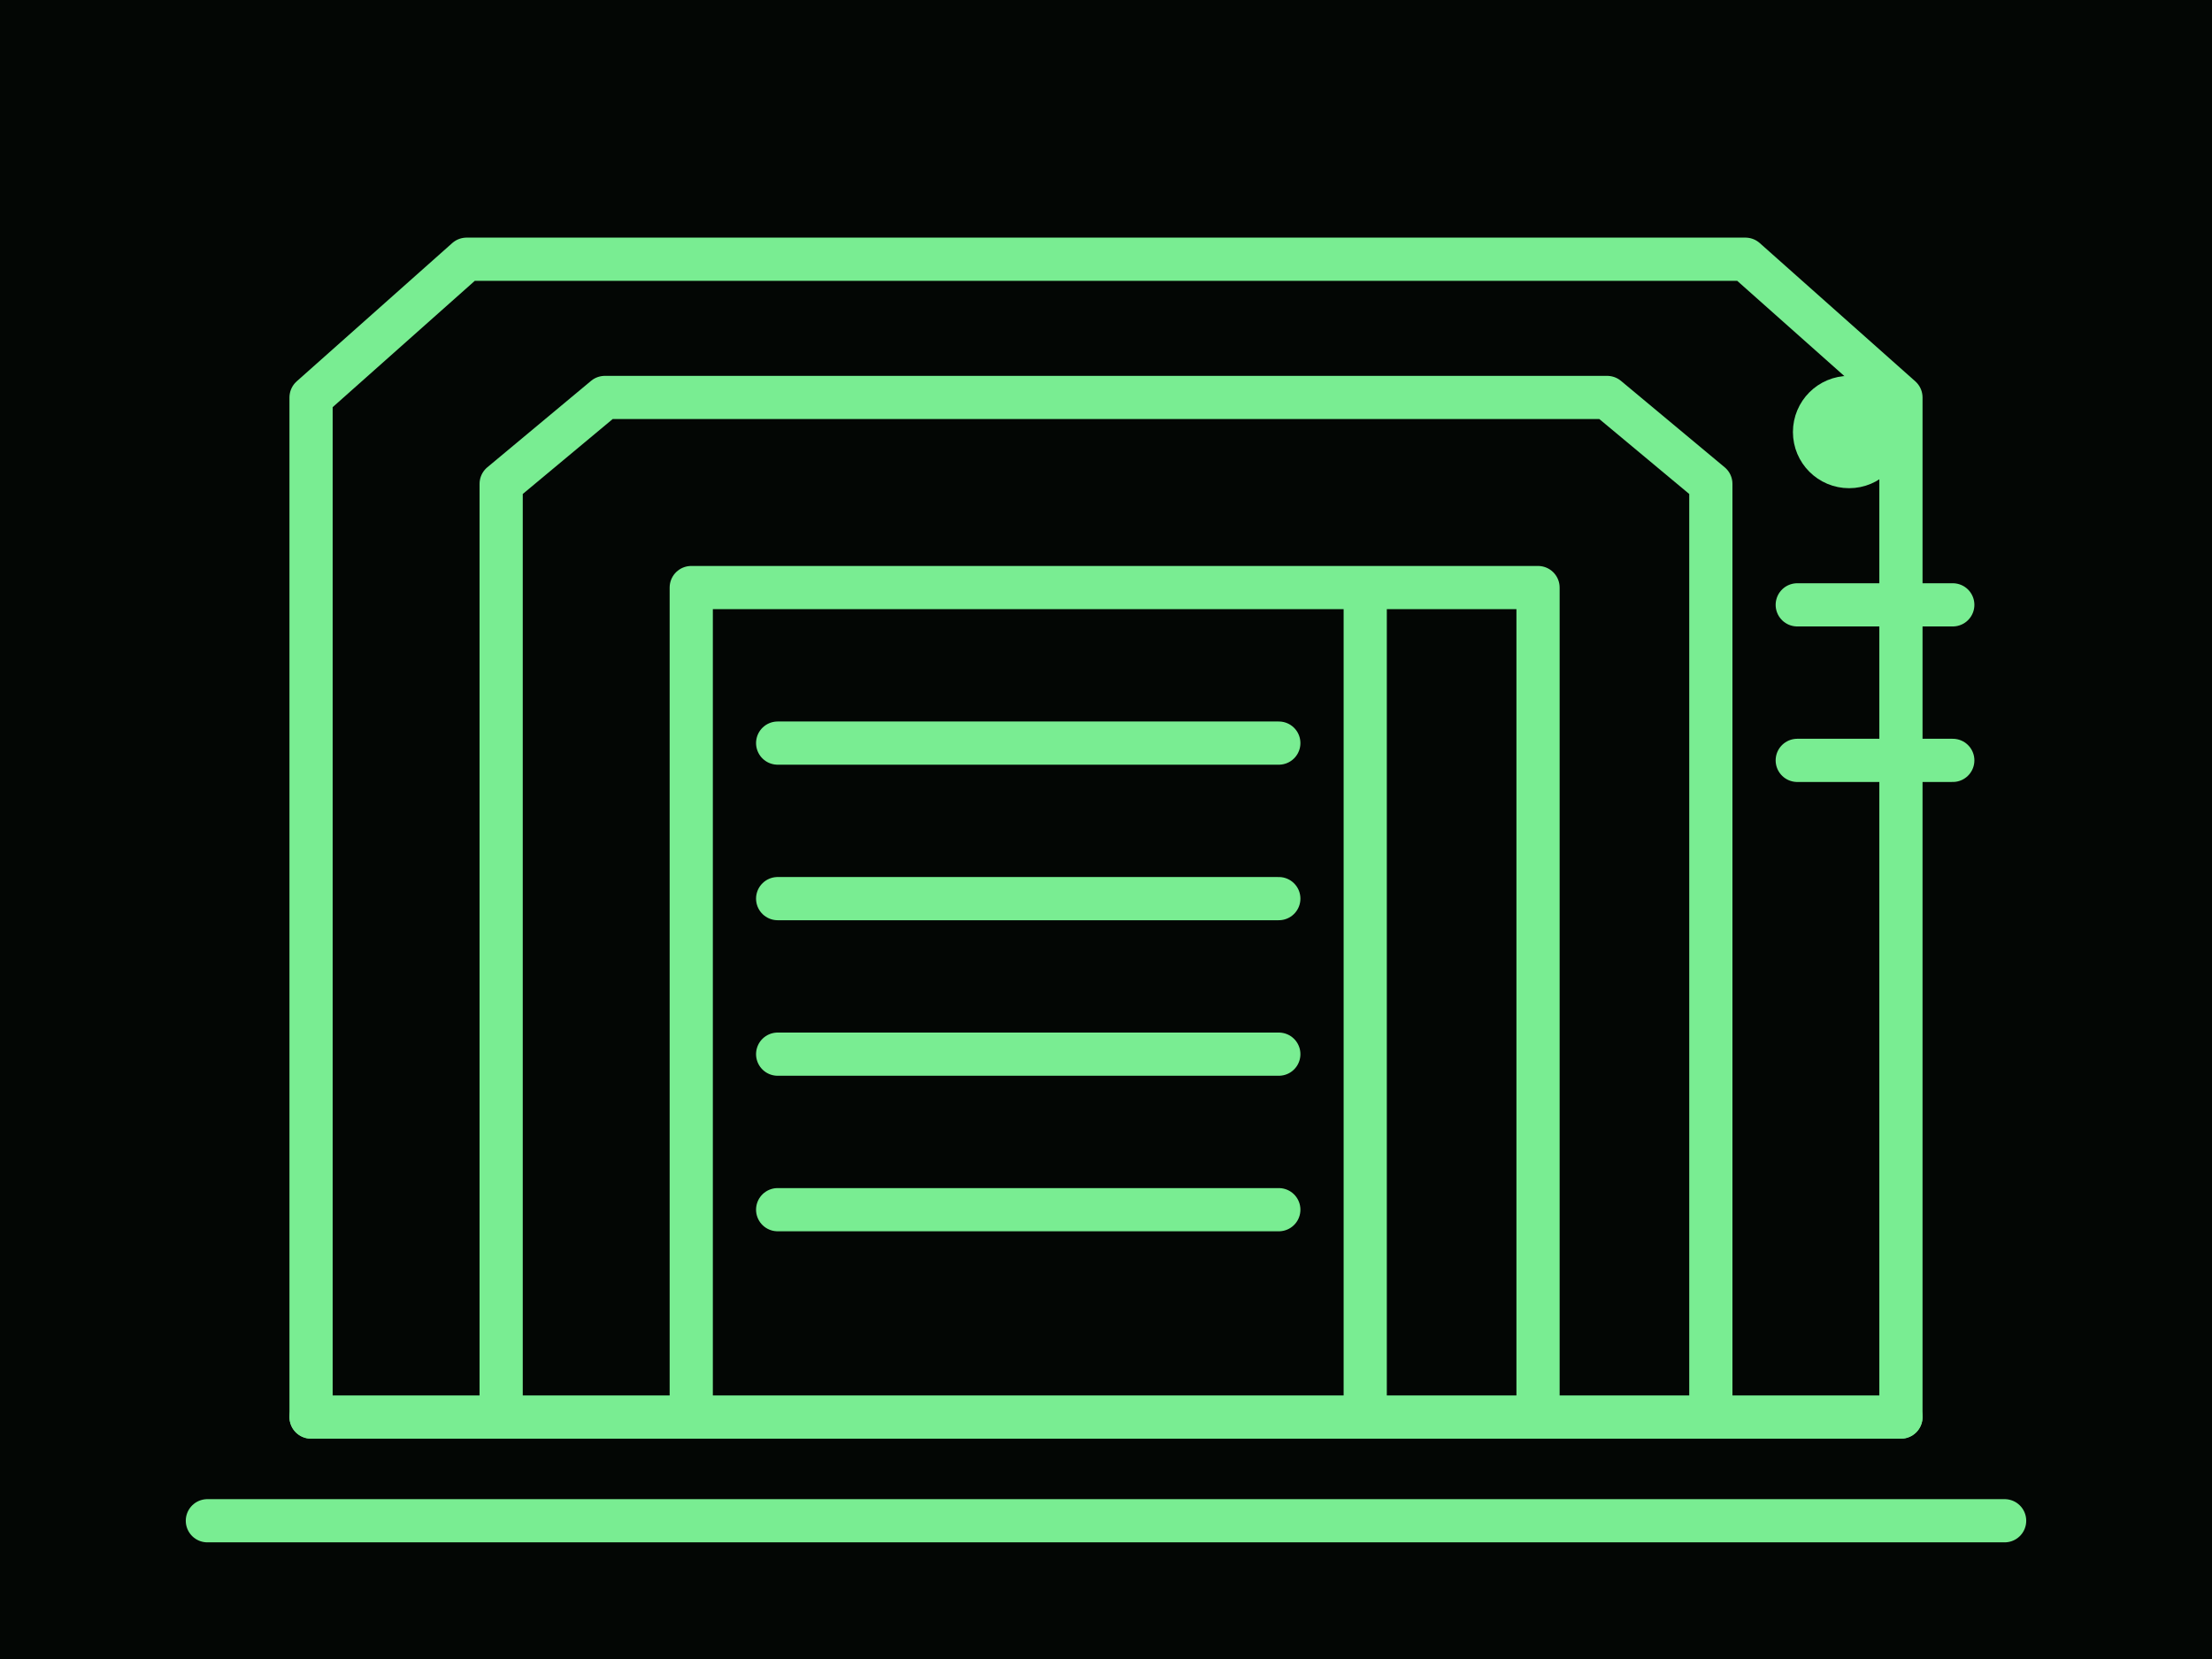
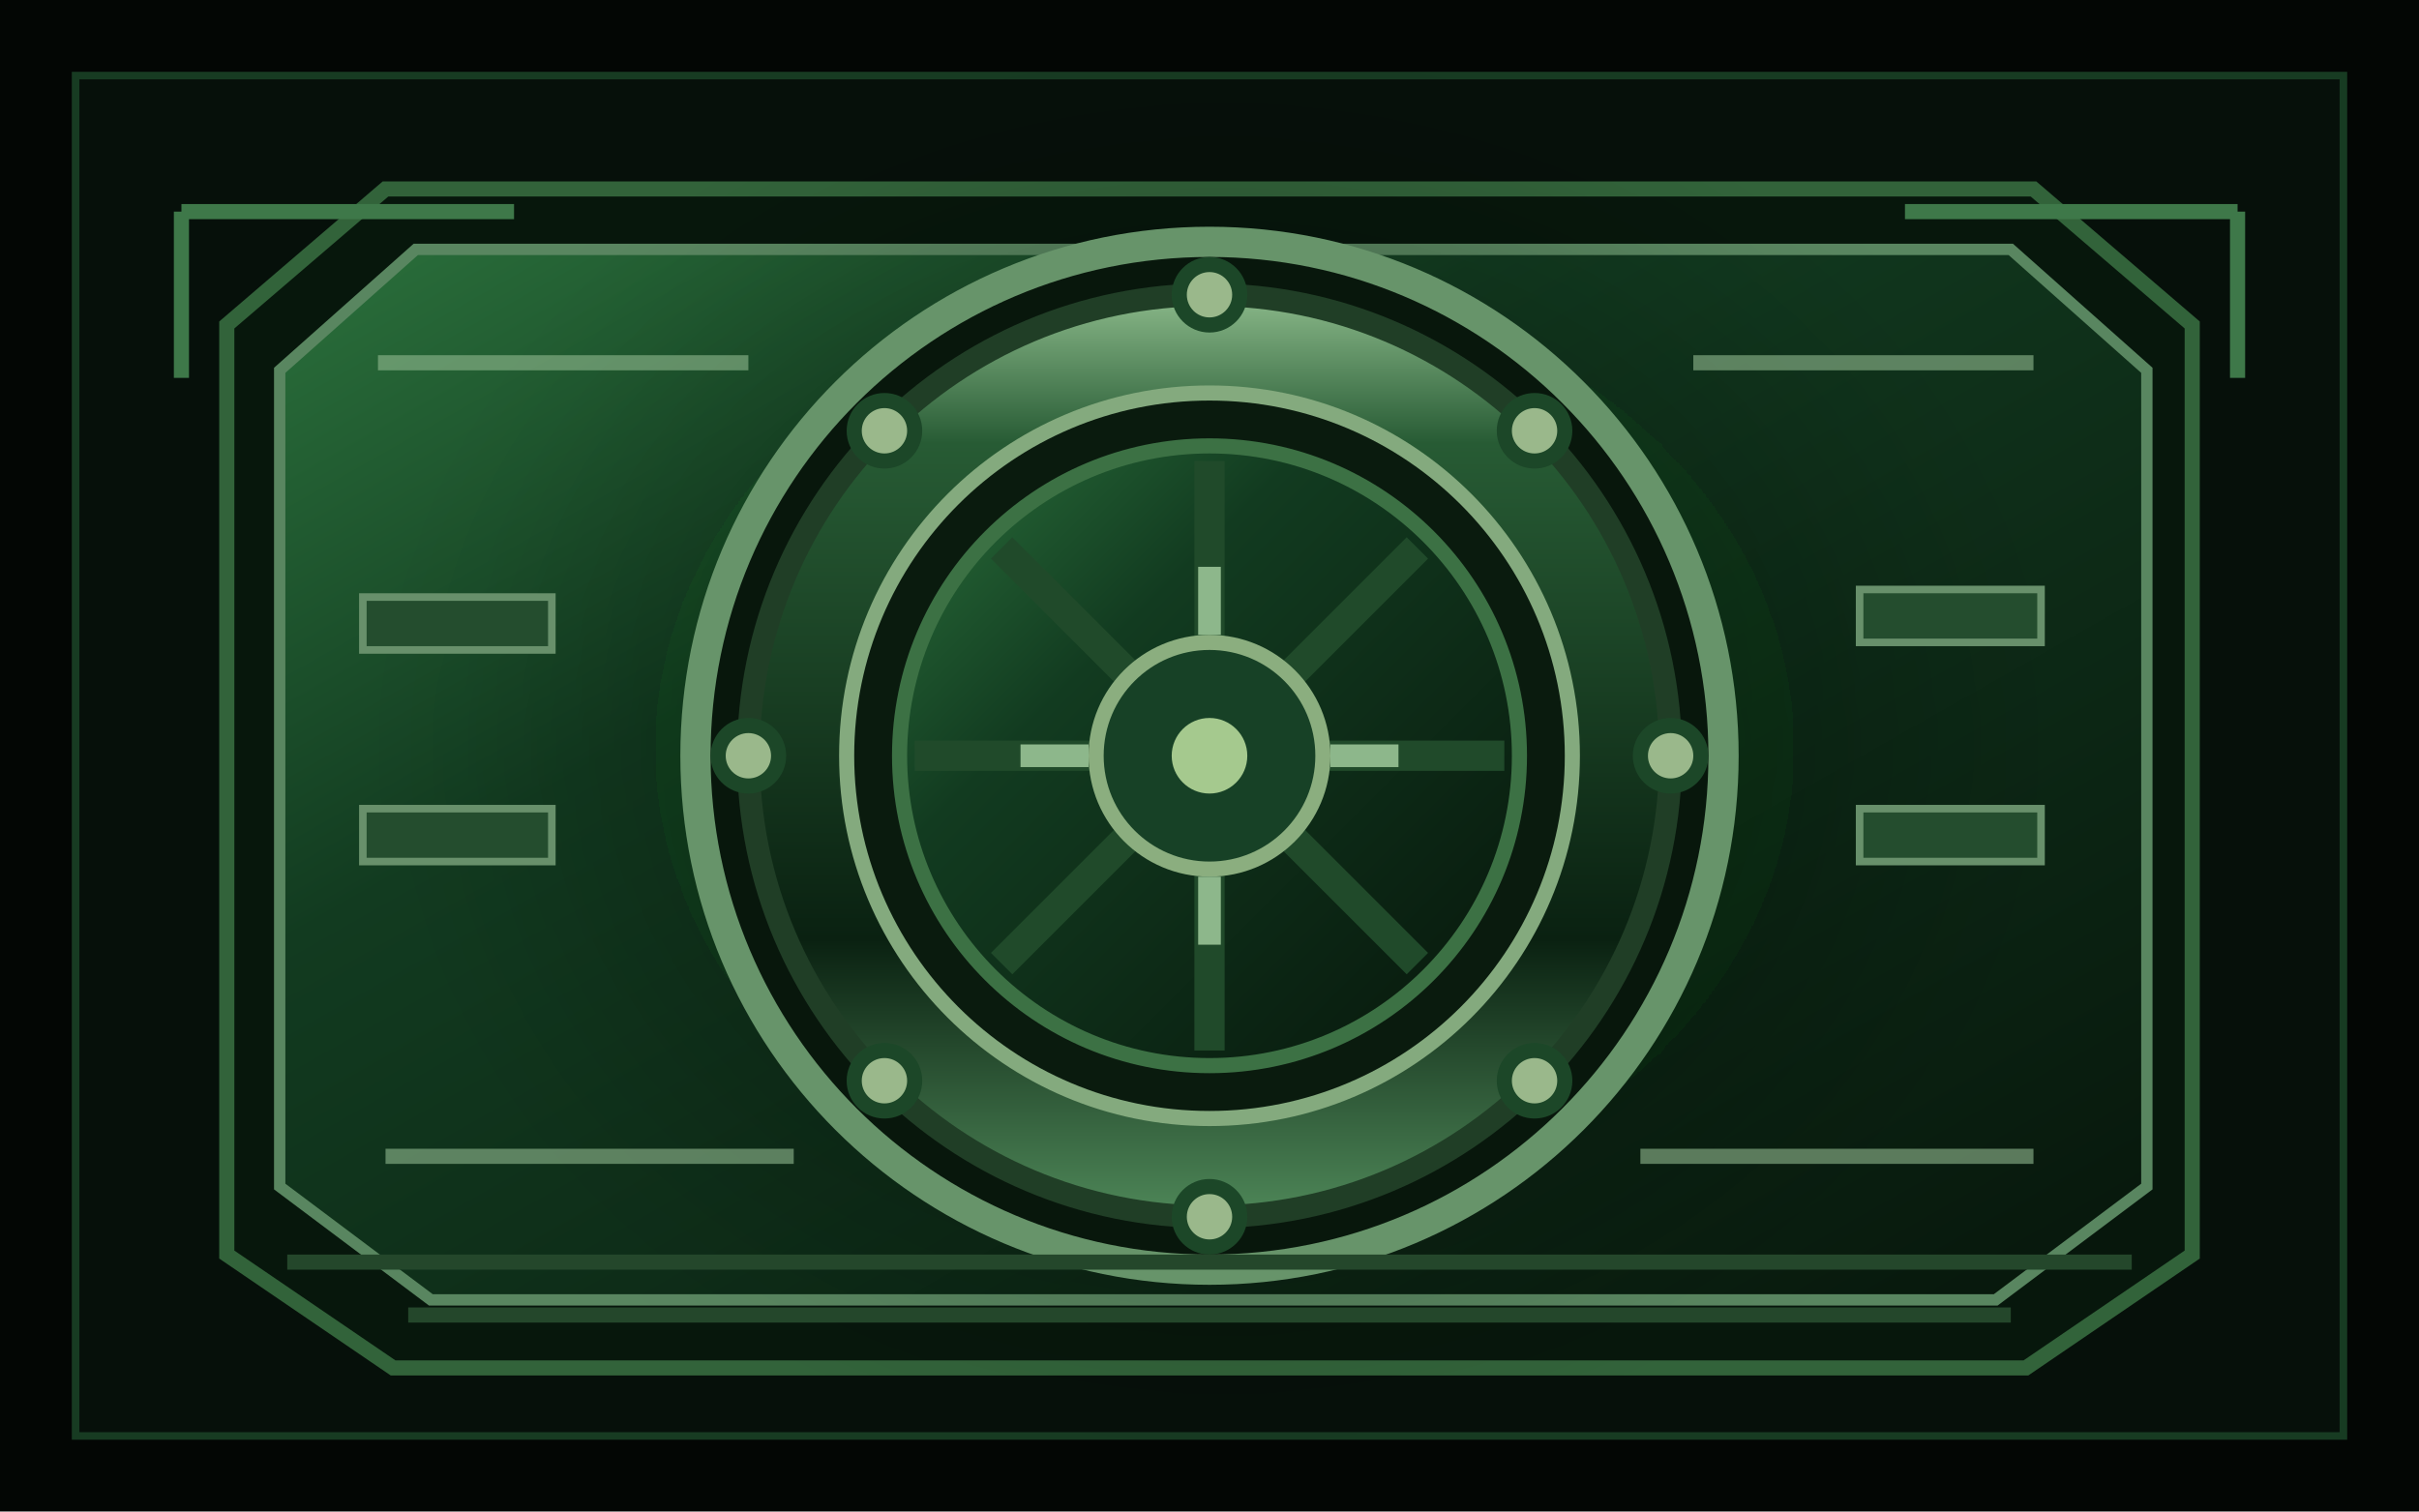
- <svg xmlns="http://www.w3.org/2000/svg" width="128" height="96" viewBox="0 0 128 96" fill="none">
-   <rect width="128" height="96" fill="#030604" />
-   <g stroke="#79ed92" stroke-width="2.5" stroke-linecap="round" stroke-linejoin="round">
-     <path d="M18 82V23l9-8h74l9 8v59" />
-     <path d="M29 82V28l6-5h58l6 5v54" />
-     <path d="M40 82V34h39v48M79 34h10v48" />
-     <path d="M45 43h29M45 52h29M45 61h29M45 70h29" />
-     <path d="M18 82h92M12 88h104M104 35h9M104 44h9" />
-     <circle cx="107" cy="25" r="2" fill="#79ed92" />
+ <svg xmlns="http://www.w3.org/2000/svg" width="320" height="200" viewBox="0 0 320 200" role="img" aria-label="厚い装甲隔壁">
+   <defs>
+     <linearGradient id="door-metal" x1="0" y1="0" x2="1" y2="1">
+       <stop stop-color="#2b713c" />
+       <stop offset=".33" stop-color="#123b20" />
+       <stop offset="1" stop-color="#07160b" />
+     </linearGradient>
+     <linearGradient id="door-ring" x1="0" y1="0" x2="0" y2="1">
+       <stop stop-color="#8ab889" />
+       <stop offset=".16" stop-color="#275b34" />
+       <stop offset=".7" stop-color="#0a2111" />
+       <stop offset="1" stop-color="#4e8758" />
+     </linearGradient>
+     <radialGradient id="door-light">
+       <stop stop-color="#1c5b2b" stop-opacity=".5" />
+       <stop offset="1" stop-color="#030604" stop-opacity="0" />
+     </radialGradient>
+     <filter id="door-soft">
+       <feGaussianBlur stdDeviation="8" />
+     </filter>
+   </defs>
+   <rect width="320" height="200" fill="#030604" />
+   <rect x="10" y="10" width="300" height="180" fill="#06100a" stroke="#173b22" />
+   <path d="M30 166V43l21-18h218l21 18v123l-22 15H52z" fill="#07170c" stroke="#32633a" stroke-width="2" />
+   <path d="M37 157V49l18-16h211l18 16v108l-20 15H57z" fill="url(#door-metal)" stroke="#598660" stroke-width="1.5" />
+   <ellipse cx="162" cy="99" rx="108" ry="89" fill="url(#door-light)" filter="url(#door-soft)" />
+   <path d="M50 48h49M224 48h45M51 153h54m112 0h52" stroke="#91b990" stroke-opacity=".6" stroke-width="2" />
+   <circle cx="160" cy="100" r="68" fill="#08170c" stroke="#67946a" stroke-width="4" />
+   <circle cx="160" cy="100" r="61" fill="url(#door-ring)" stroke="#203e26" stroke-width="3" />
+   <circle cx="160" cy="100" r="48" fill="#0a1b0e" stroke="#84aa7e" stroke-width="2" />
+   <circle cx="160" cy="100" r="41" fill="url(#door-metal)" stroke="#3c7144" stroke-width="2" />
+   <path d="M160 61v78M121 100h78M132.5 72.5l55 55m0-55-55 55" stroke="#204a2a" stroke-width="4" />
+   <circle cx="160" cy="100" r="15" fill="#174126" stroke="#8bae7f" stroke-width="2" />
+   <circle cx="160" cy="100" r="5" fill="#a5c98e" />
+   <path d="M160 84v-9m0 50v-9m-16-16h-9m50 0h-9" stroke="#8db78b" stroke-width="3" />
+   <g fill="#9ab88b" stroke="#1c4728" stroke-width="2">
+     <circle cx="160" cy="39" r="4" />
+     <circle cx="203" cy="57" r="4" />
+     <circle cx="221" cy="100" r="4" />
+     <circle cx="203" cy="143" r="4" />
+     <circle cx="160" cy="161" r="4" />
+     <circle cx="117" cy="143" r="4" />
+     <circle cx="99" cy="100" r="4" />
+     <circle cx="117" cy="57" r="4" />
  </g>
+   <path d="M48 79h25v7H48zm0 28h25v7H48zm198-29h24v7h-24zm0 29h24v7h-24z" fill="#244d2e" stroke="#68906b" />
+   <path d="M38 167h244M54 174h212" stroke="#24472b" stroke-width="2" />
+   <path d="M24 28h44M252 28h44M24 28v22m272-22v22" fill="none" stroke="#3e7849" stroke-width="2" />
</svg>
